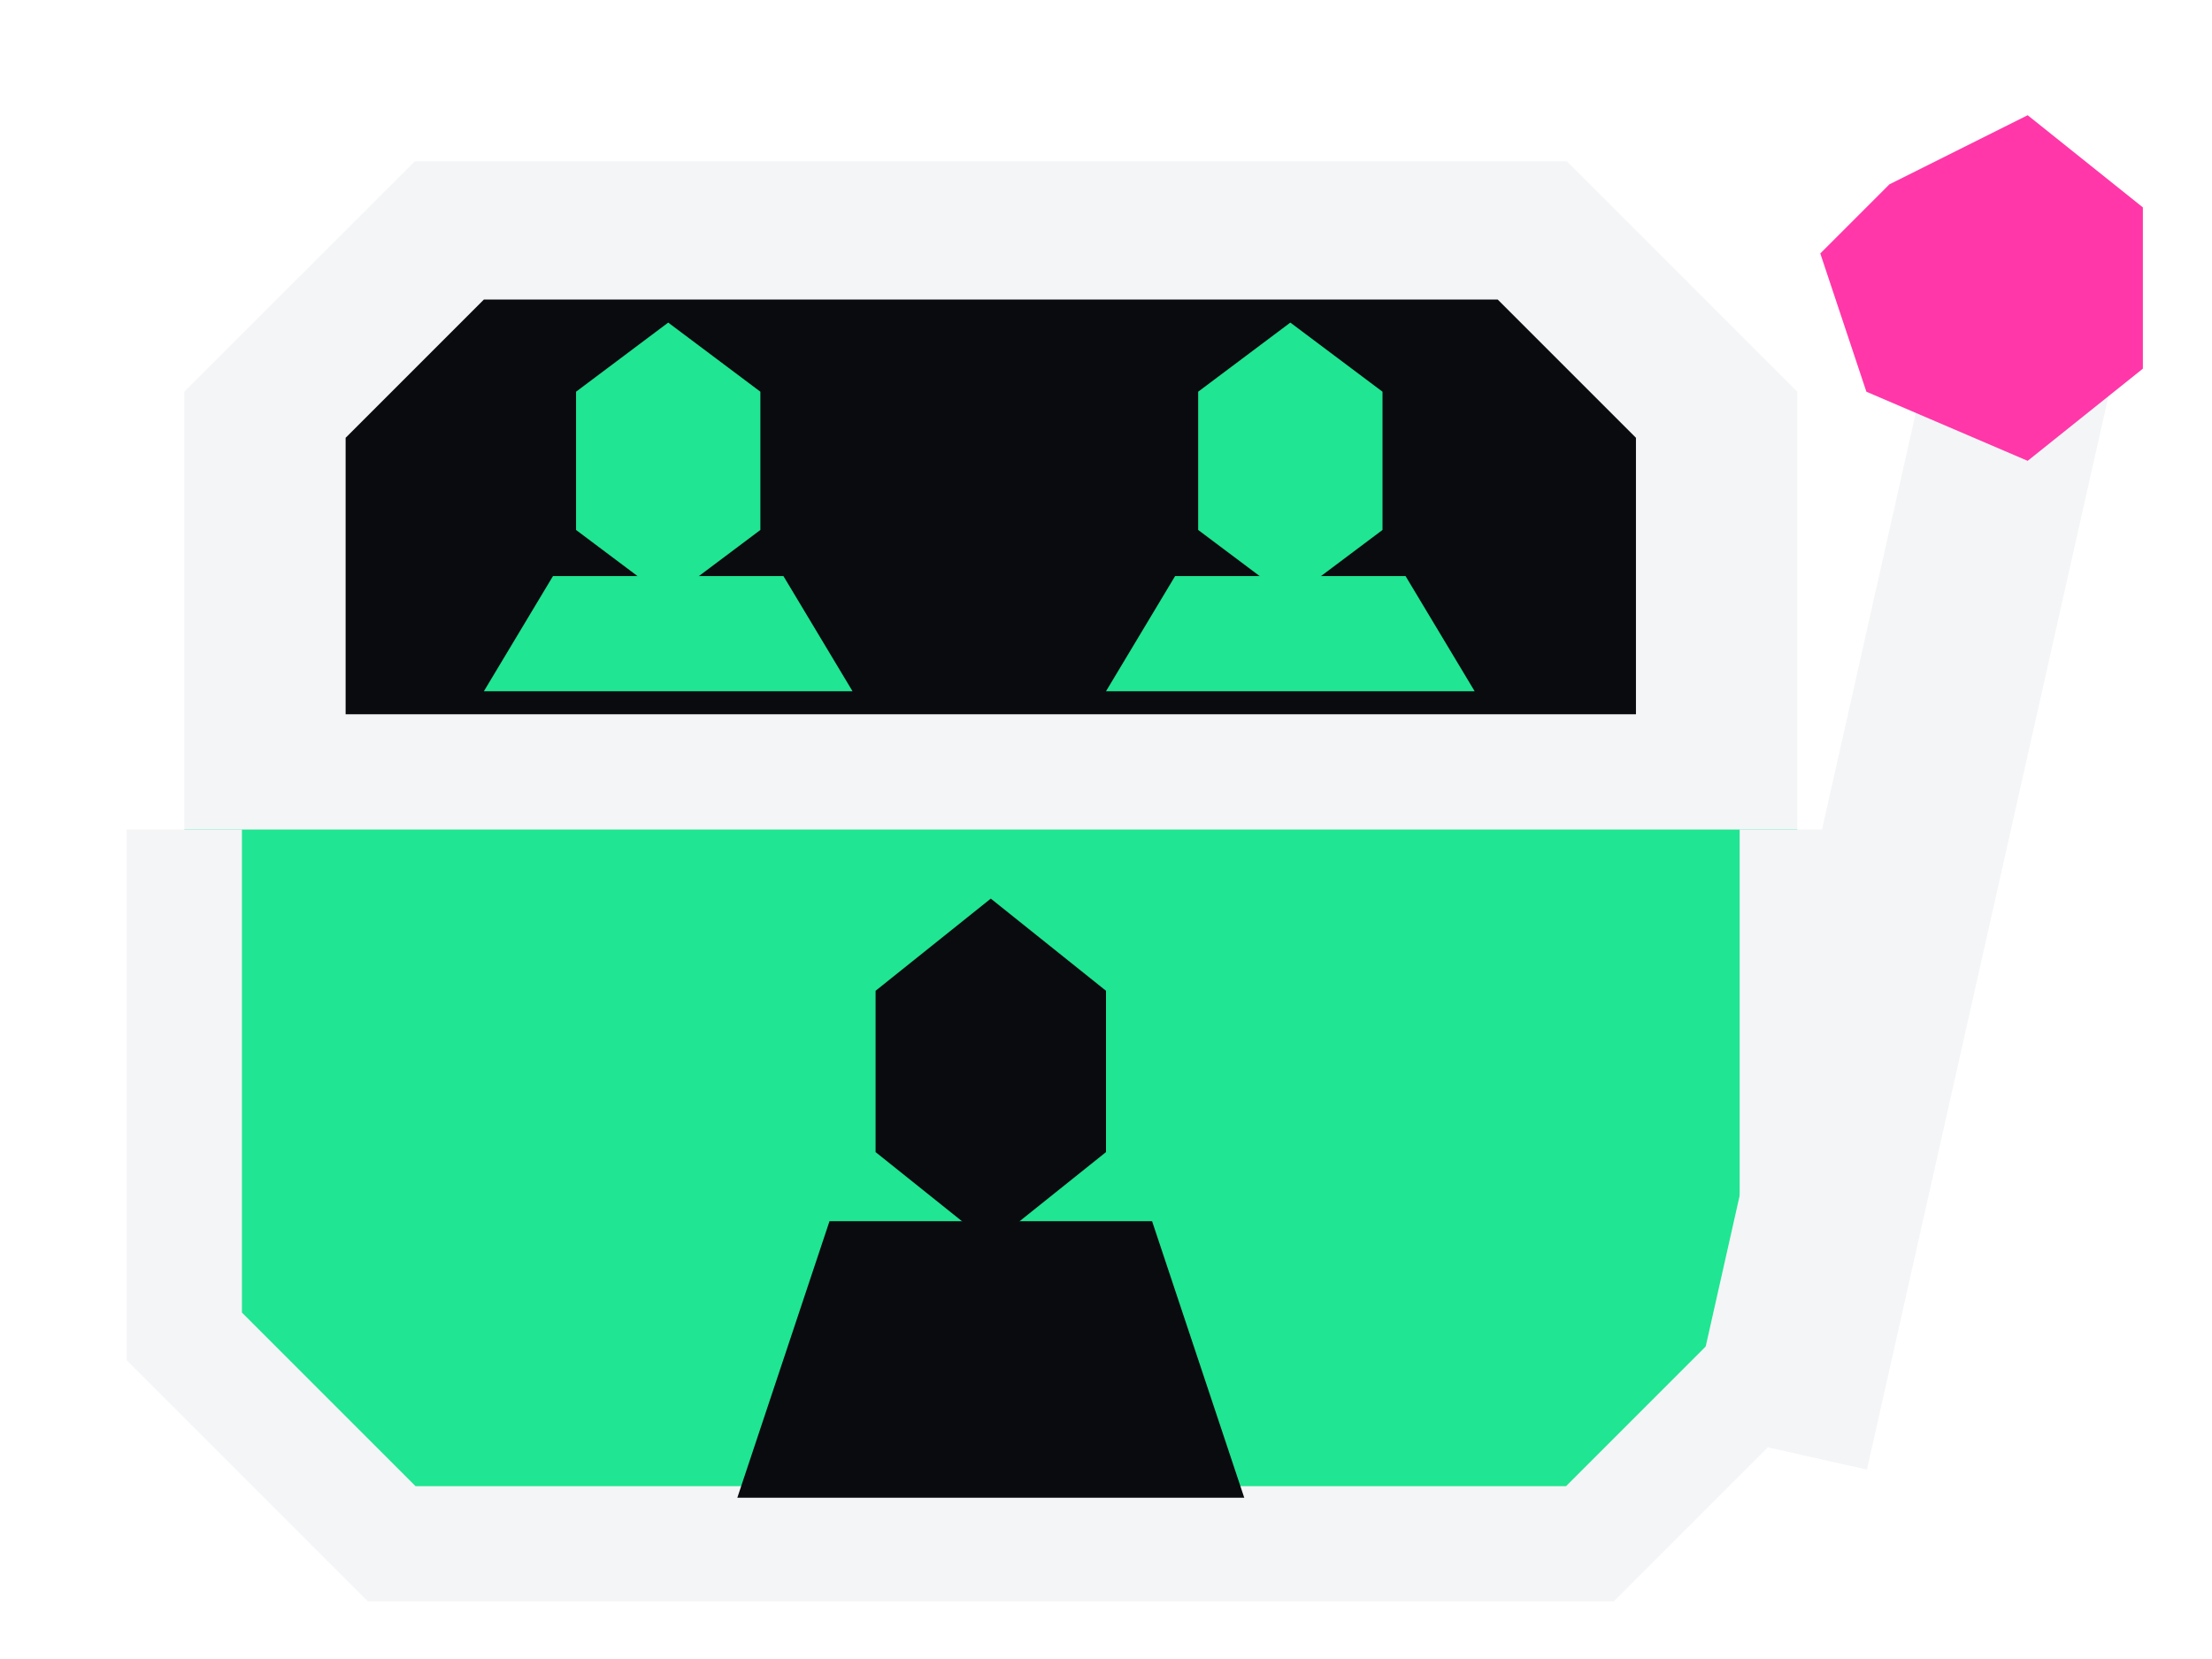
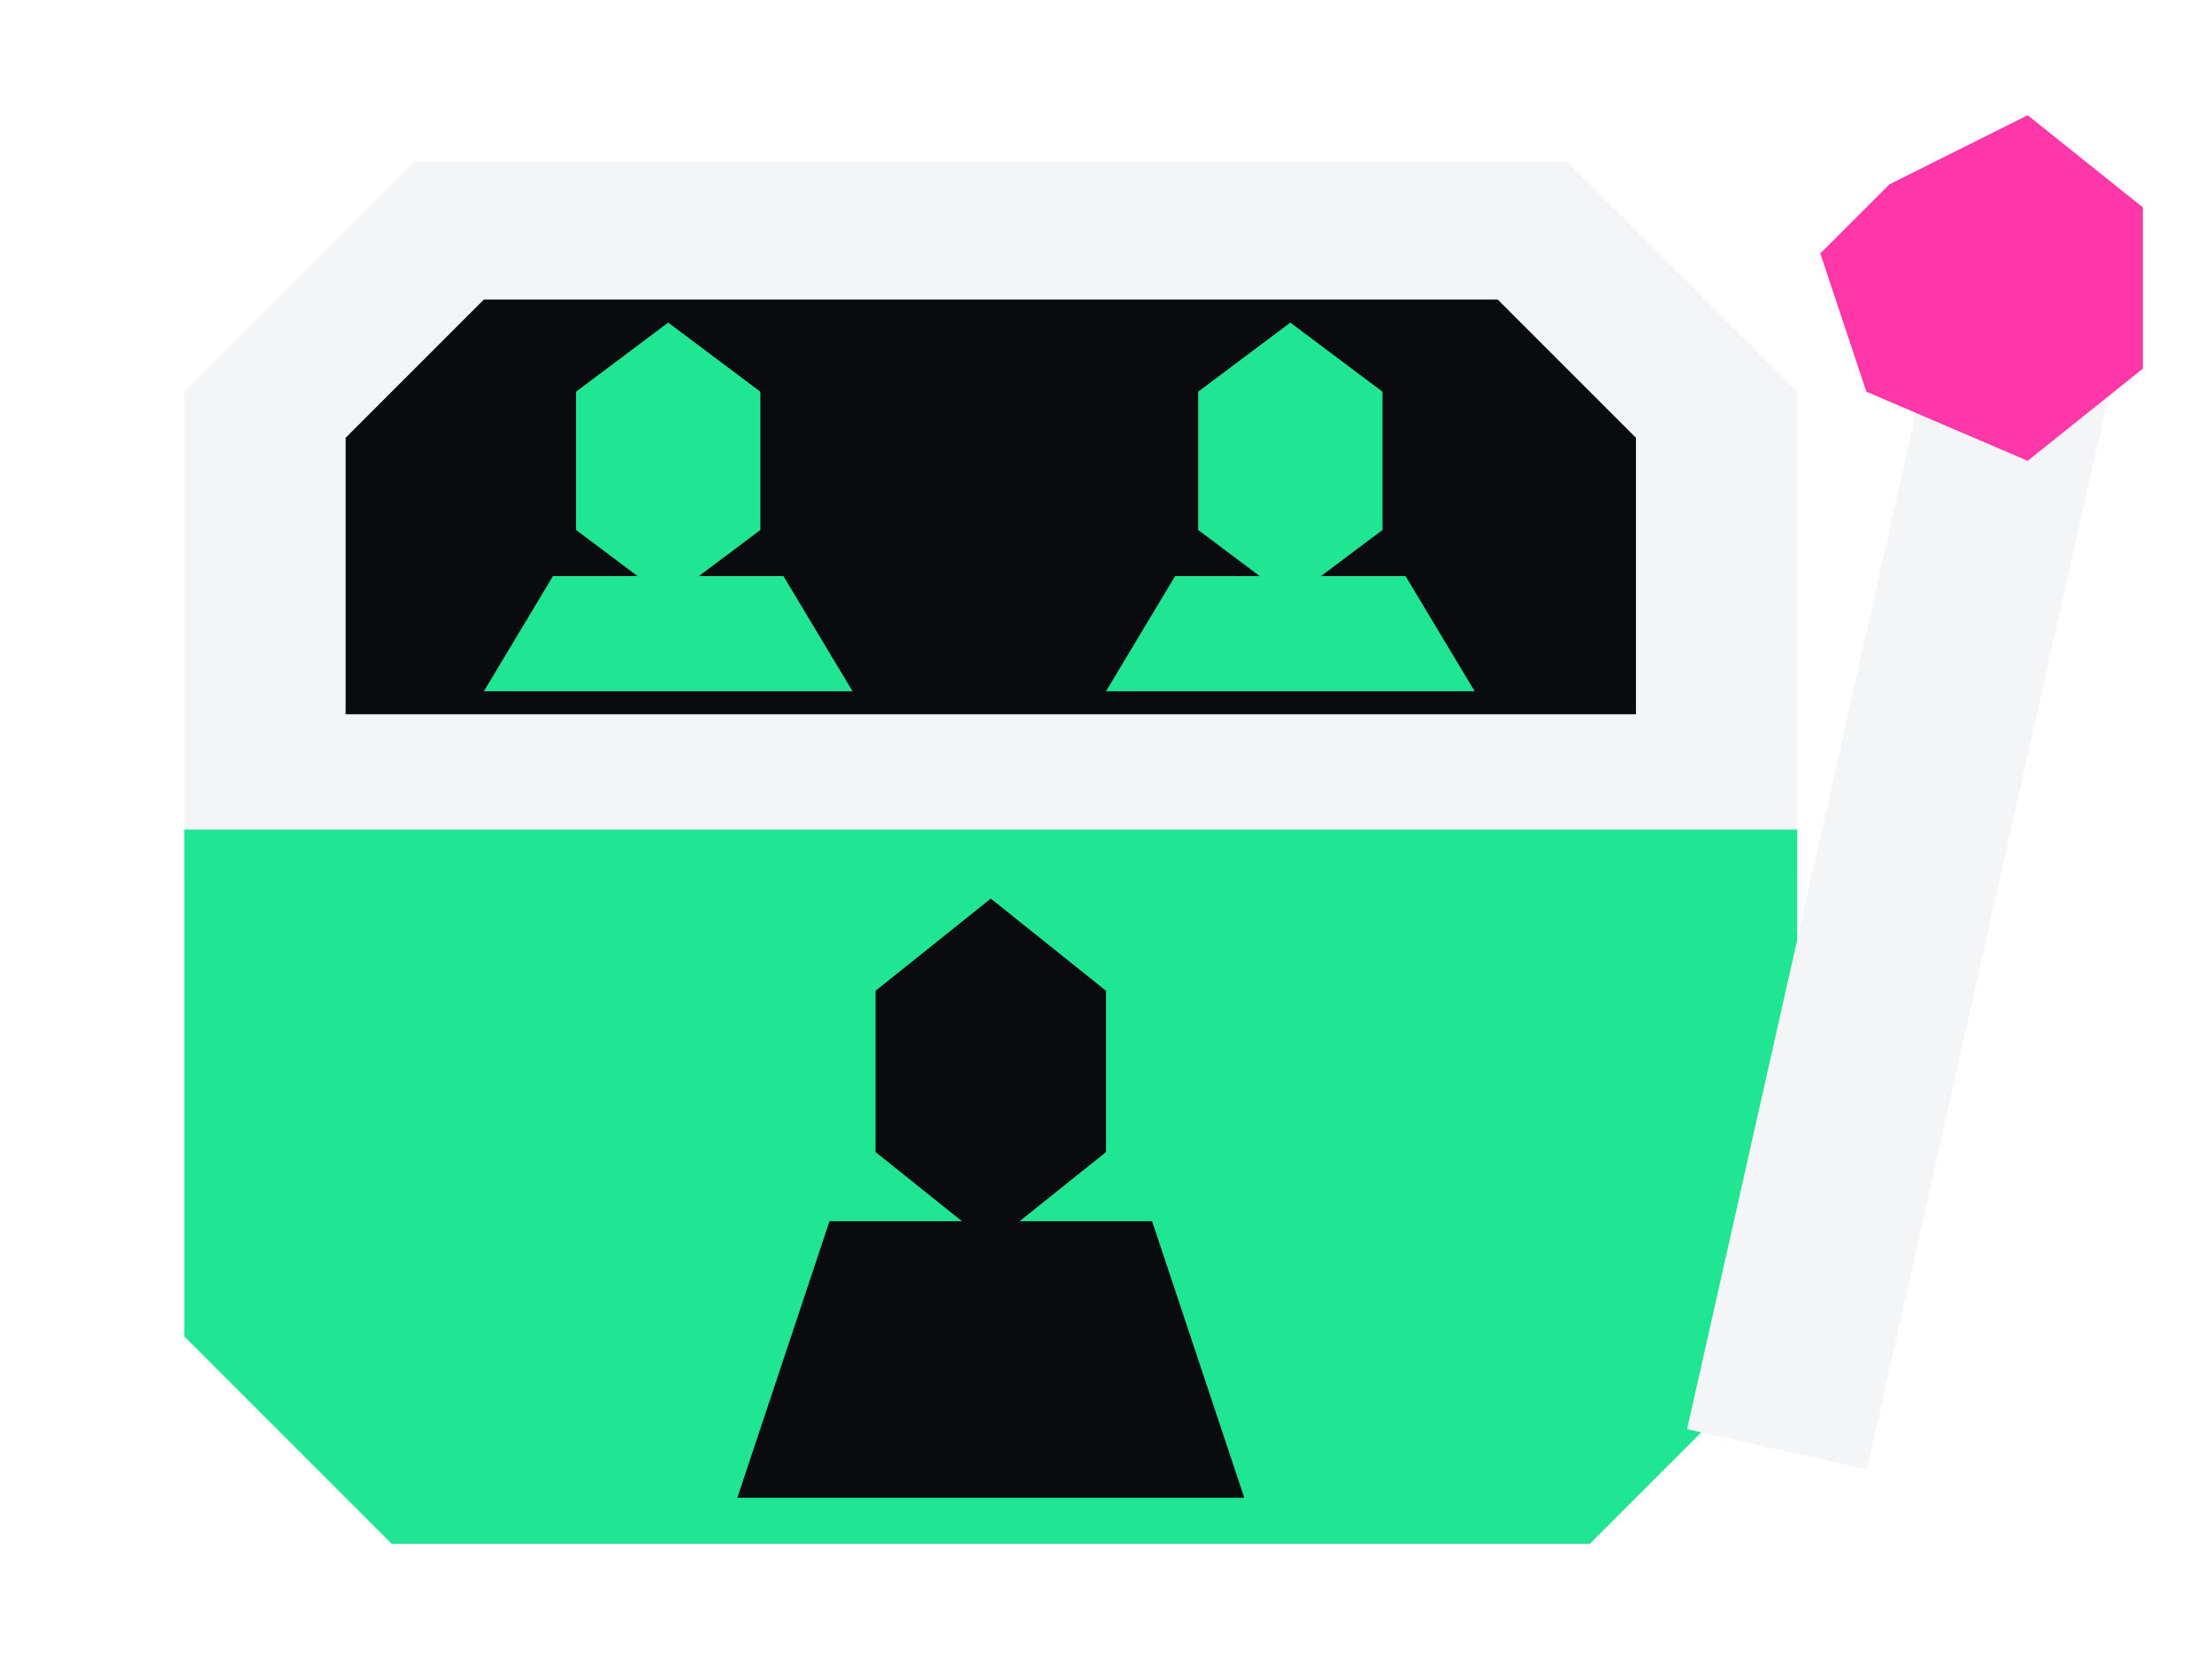
<svg xmlns="http://www.w3.org/2000/svg" viewBox="0 0 96 72" role="img" aria-label="SpinHire">
  <path d="M8 17 18 7h50l10 10v21H8Z" fill="#F4F5F7" />
  <path d="m15 19 6-6h44l6 6v12H15Z" fill="#090B0E" />
  <path d="M8 36h70v22l-9 9H17l-9-9Z" fill="#20E592" />
-   <path d="M8 36v22l9 9h52l9-9V36" fill="none" stroke="#F4F5F7" stroke-width="5" stroke-linejoin="miter" />
  <g fill="#20E592">
    <path d="m25 17 4-3 4 3v6l-4 3-4-3Z" />
    <path d="m21 30 3-5h10l3 5Z" />
    <path d="m52 17 4-3 4 3v6l-4 3-4-3Z" />
    <path d="m48 30 3-5h10l3 5Z" />
  </g>
  <g fill="#090B0E">
    <path d="m38 43 5-4 5 4v7l-5 4-5-4Z" />
    <path d="m32 65 4-12h14l4 12Z" />
  </g>
  <path d="m78 59 9-40" fill="none" stroke="#F4F5F7" stroke-width="8" stroke-linecap="square" />
  <path d="m82 8 6-3 5 4v7l-5 4-7-3-2-6Z" fill="#FF37A8" />
</svg>
